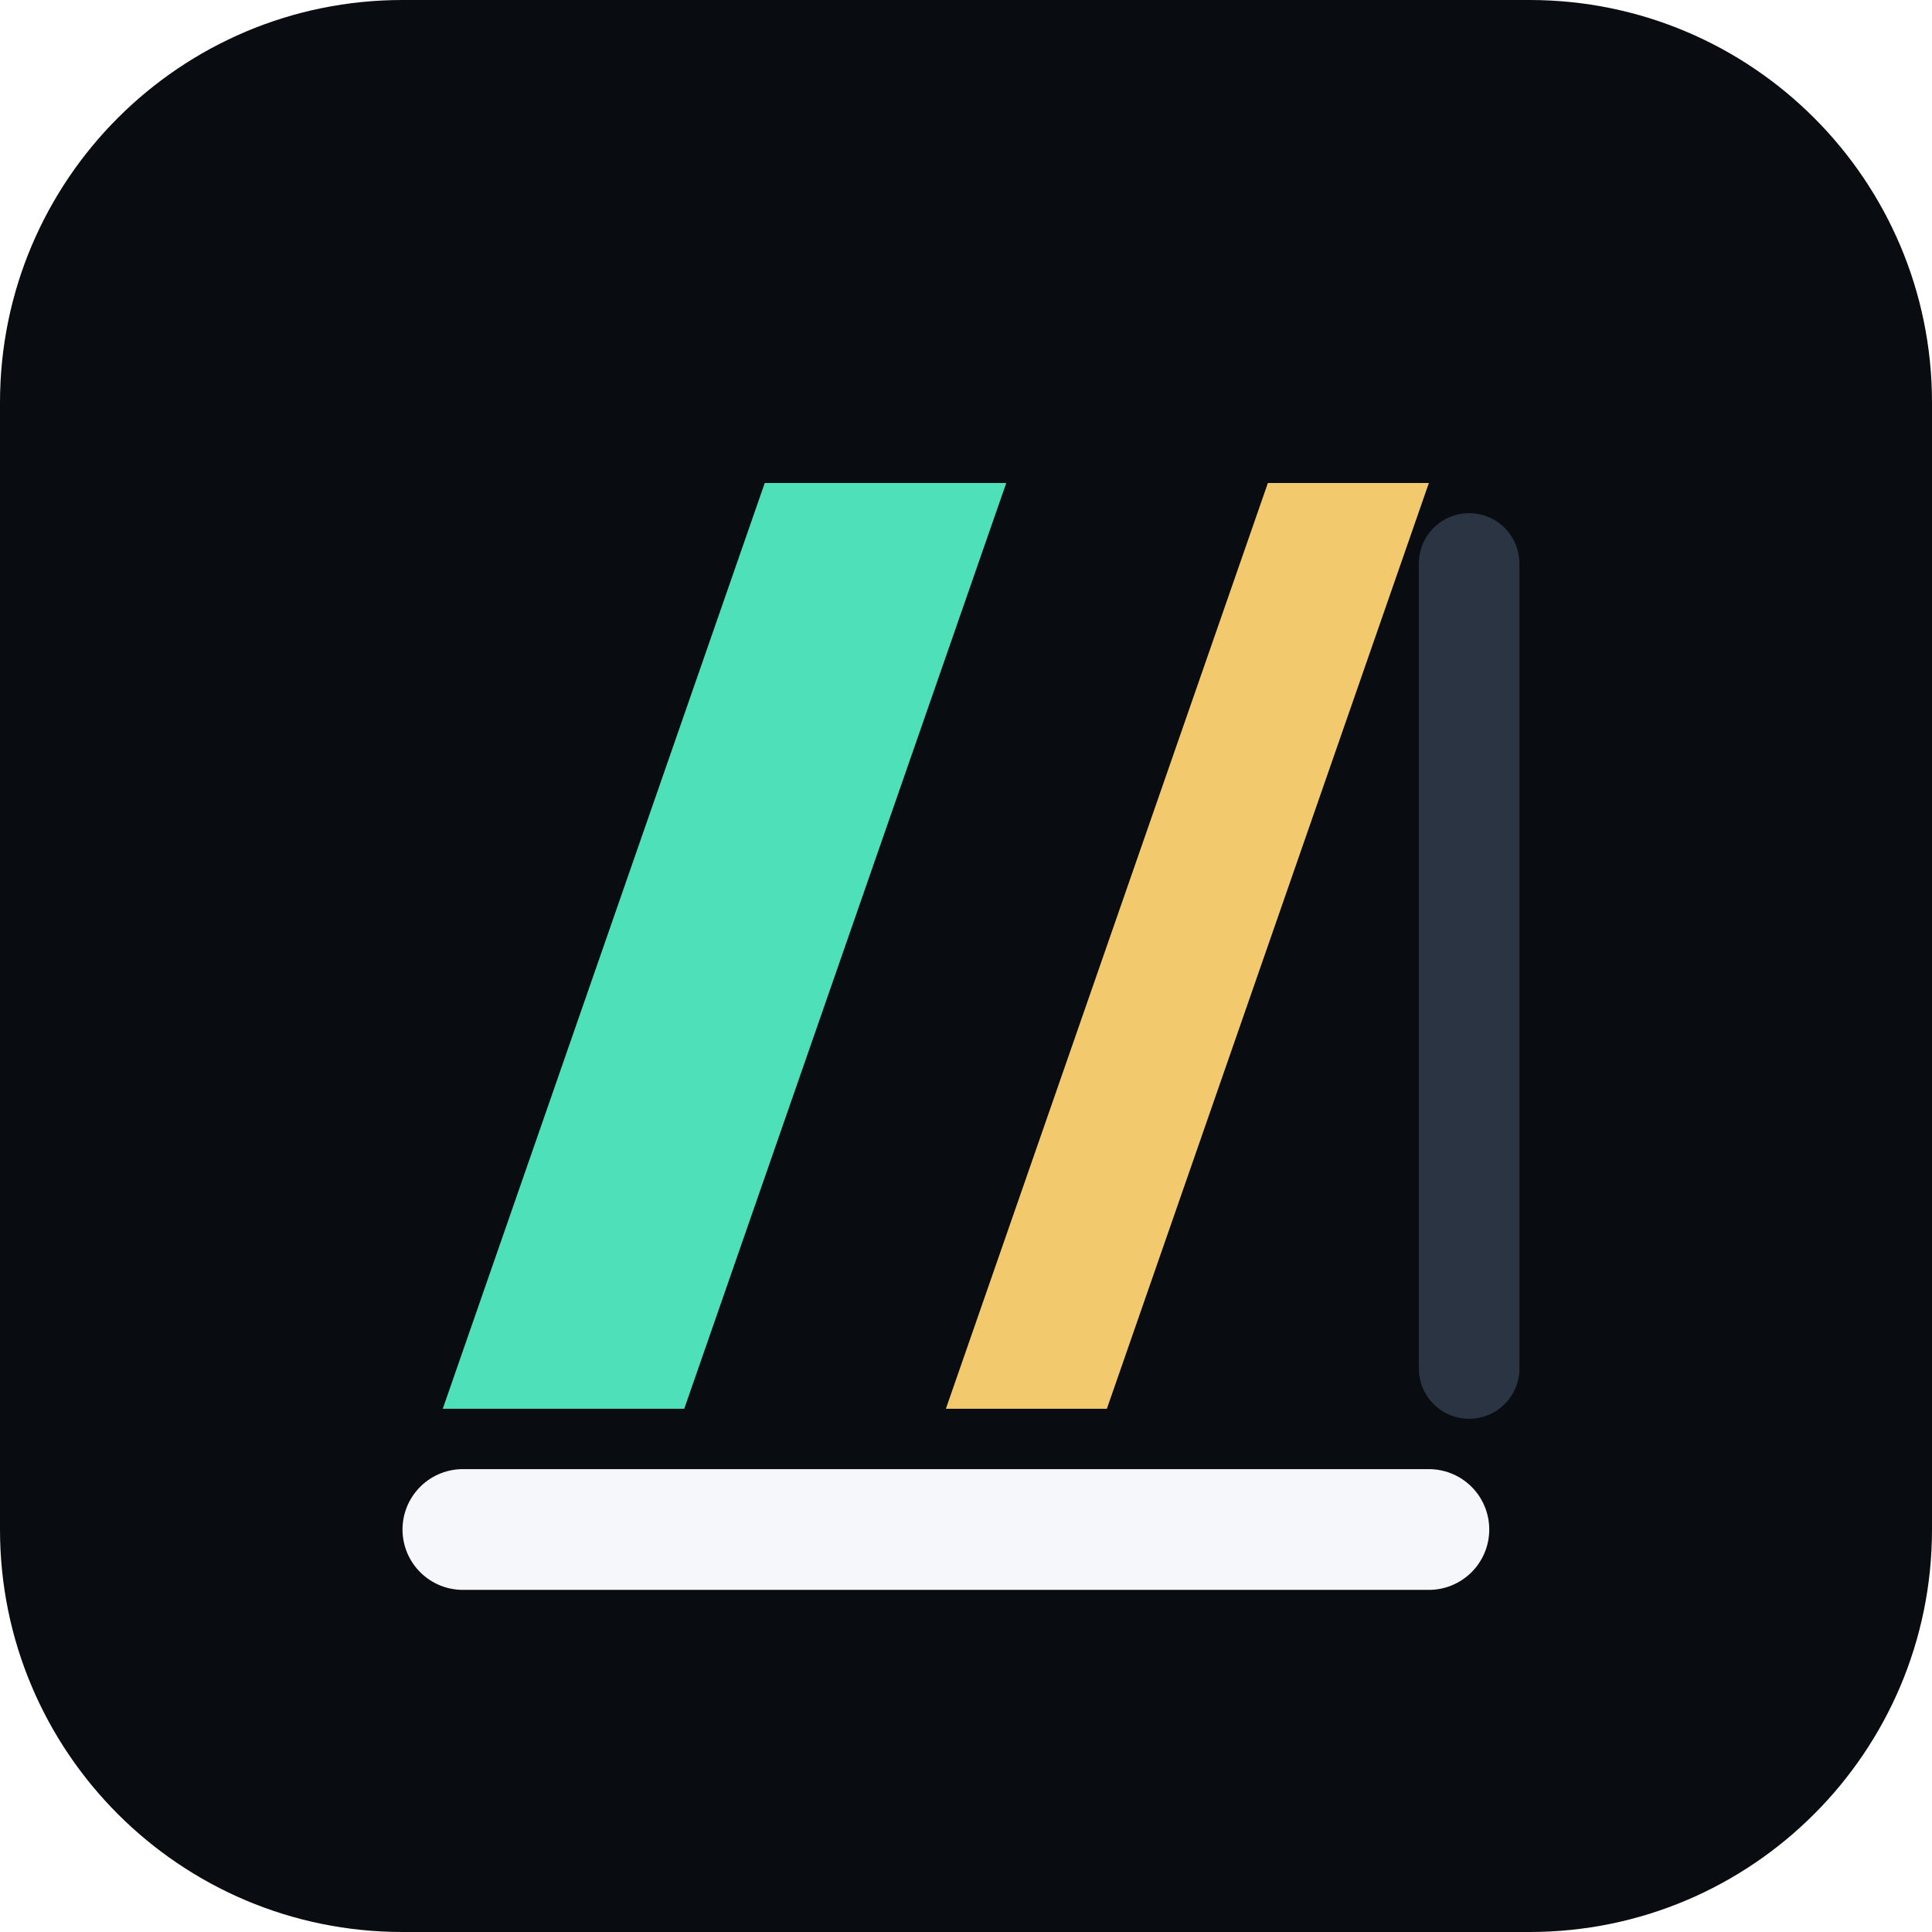
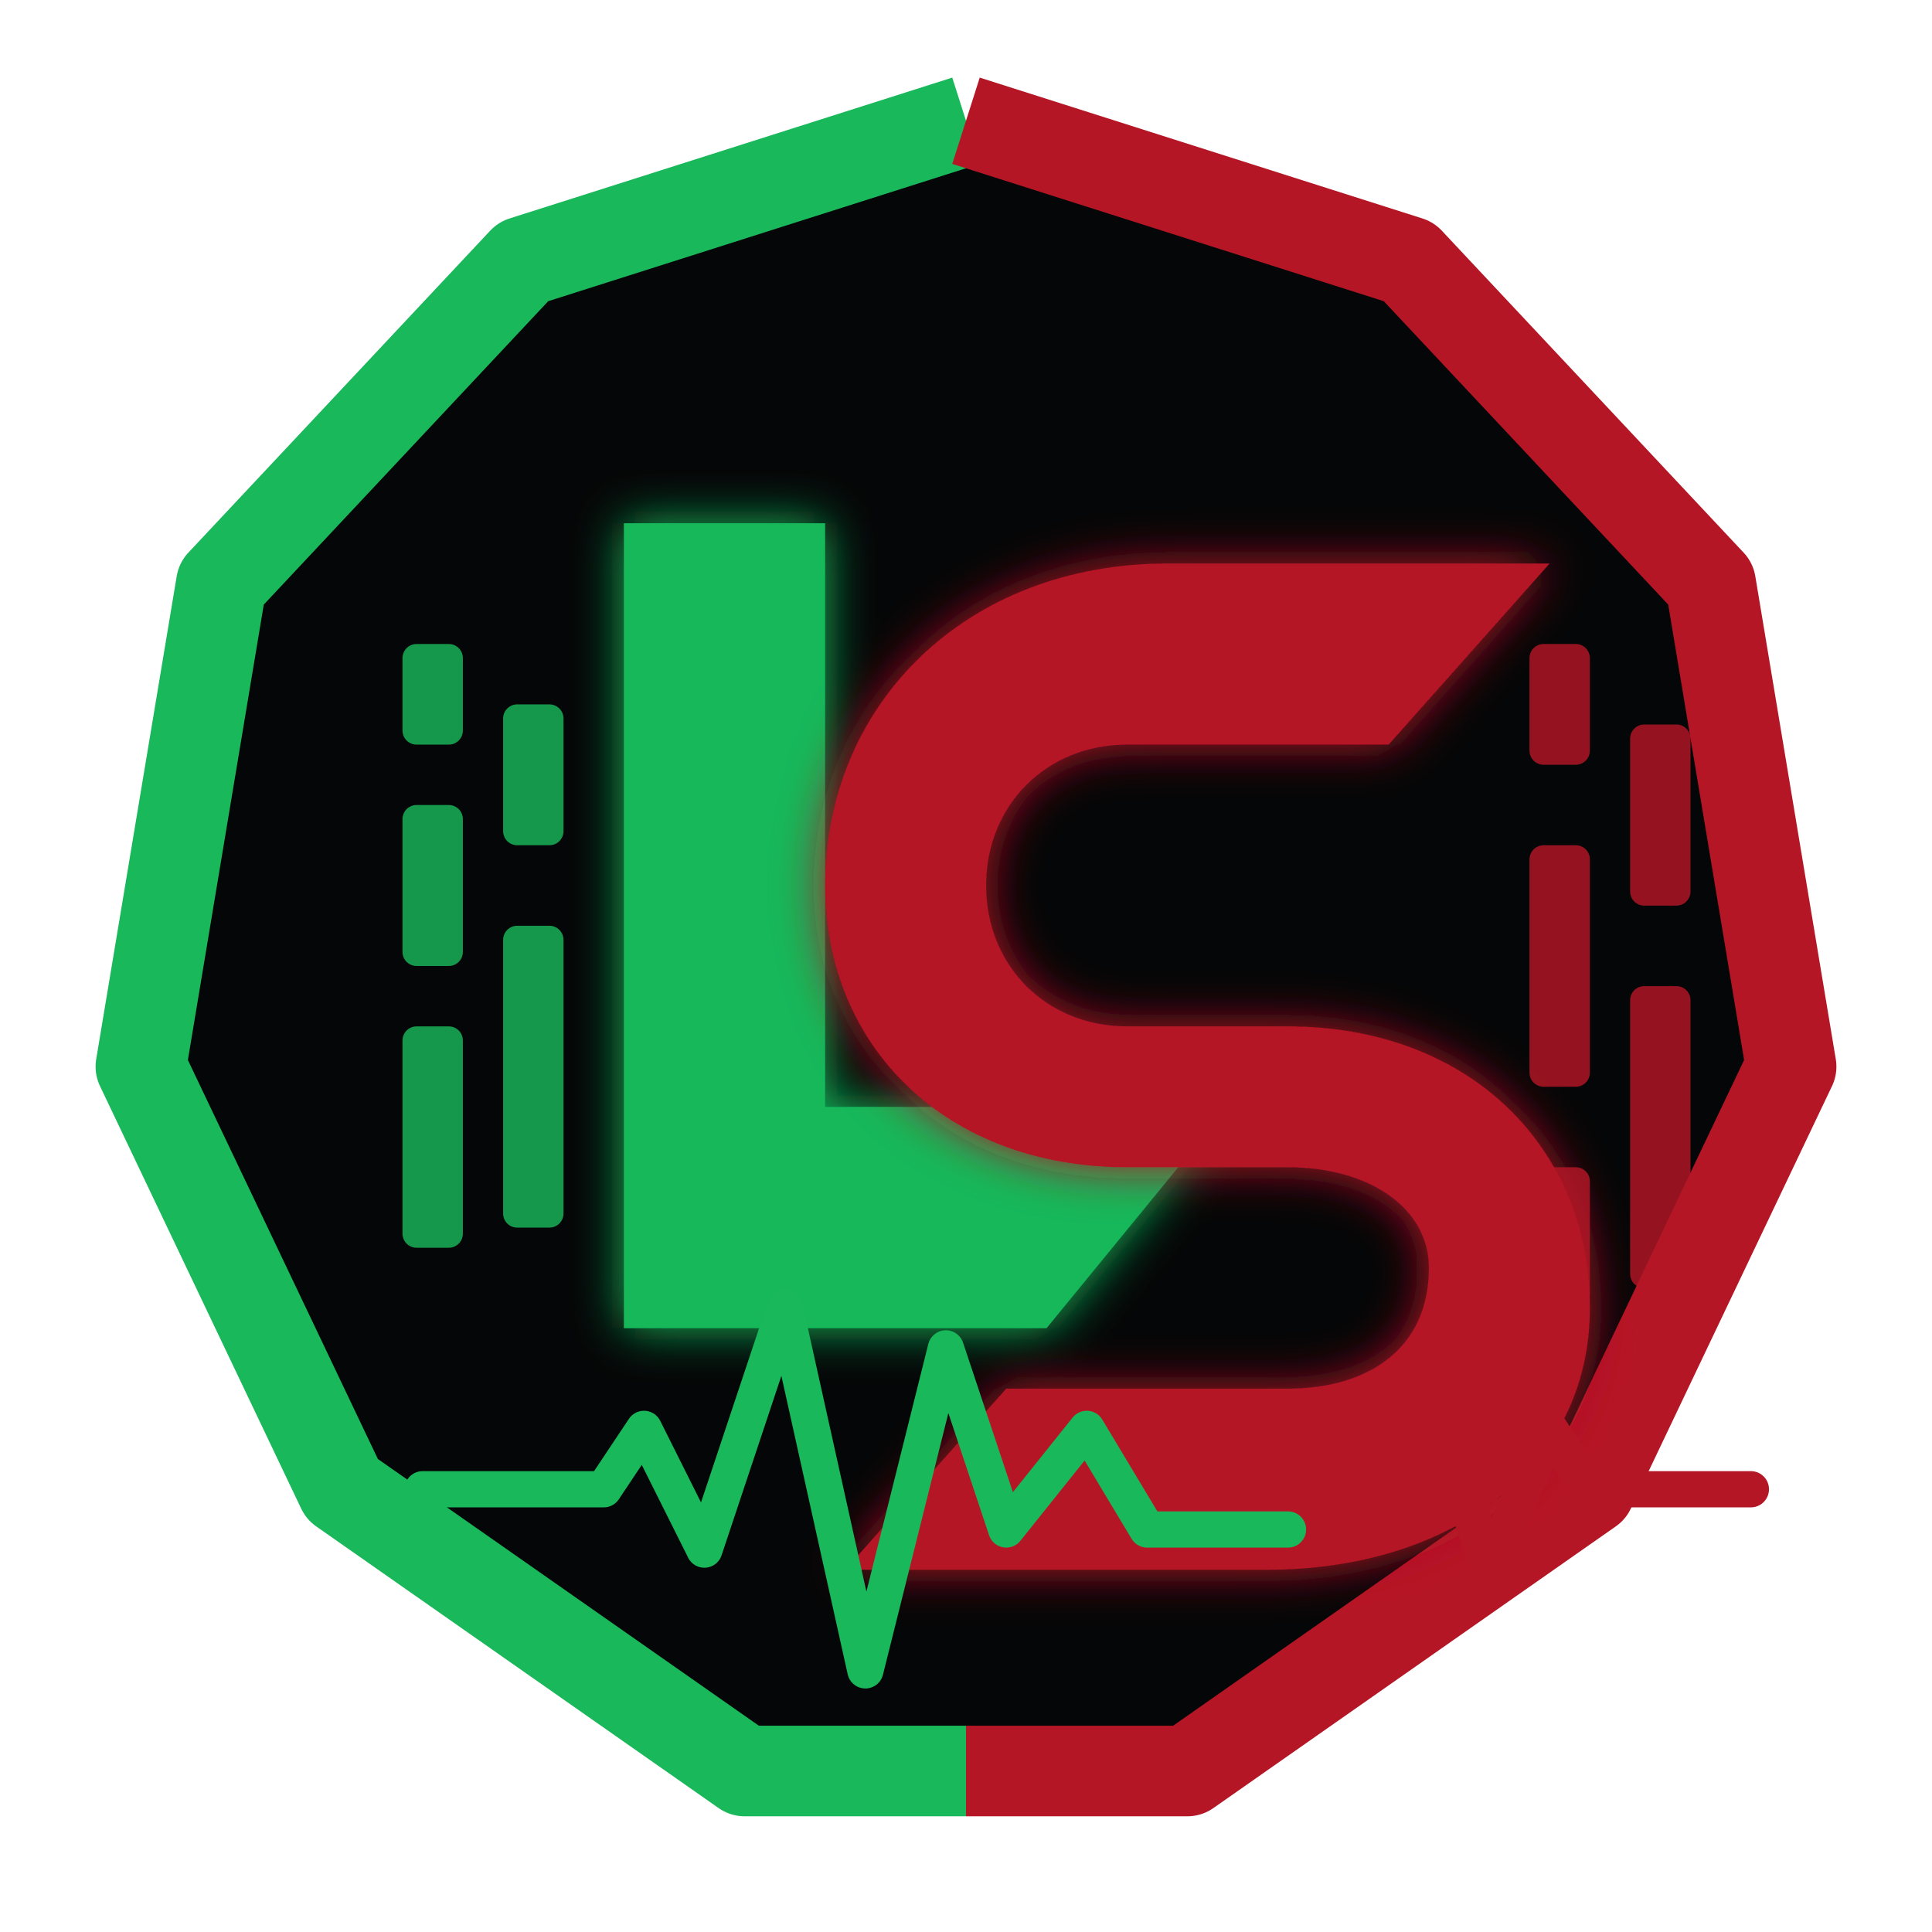
<svg xmlns="http://www.w3.org/2000/svg" viewBox="0 0 96 96" role="img" aria-labelledby="title desc">
-   <rect width="96" height="96" rx="20" fill="#090c10" />
-   <path d="M22 70 38 24h12L34 70H22Z" fill="#4ee0b8" />
-   <path d="M47 70 63 24h8L55 70h-8Z" fill="#f2c96d" />
-   <path d="M23 76h48" stroke="#f5f7fb" stroke-width="6" stroke-linecap="round" />
-   <path d="M73 28v40" stroke="#2b3442" stroke-width="5" stroke-linecap="round" />
+   <defs>
+     <filter id="softGlow" x="-20%" y="-20%" width="140%" height="140%">
+       <feGaussianBlur stdDeviation="1.2" result="blur" />
+       <feMerge>
+         <feMergeNode in="blur" />
+         <feMergeNode in="SourceGraphic" />
+       </feMerge>
+     </filter>
+   </defs>
+   <path d="M48 6 70 13 85 29 89 53 79 74 59 88 37 88 17 74 7 53 11 29 26 13Z" fill="#050607" />
+   <path d="M48 6 26 13 11 29 7 53 17 74 37 88 48 88" fill="none" stroke="#19b85a" stroke-width="4.5" stroke-linejoin="round" />
+   <path d="M48 6 70 13 85 29 89 53 79 74 59 88 48 88" fill="none" stroke="#b51626" stroke-width="4.5" stroke-linejoin="round" />
+   <path d="M31 26h10v29h20l-9 11H31Z" fill="#19b85a" filter="url(#softGlow)" />
+   <path d="M58 28h19l-8 9H56c-4 0-7 3-7 7s3 7 7 7h8c9 0 15 6 15 14s-7 13-16 13H42l8-9h14c4 0 7-2 7-6 0-3-3-5-7-5h-8c-9 0-15-6-15-14 0-9 7-16 17-16Z" fill="#b51626" filter="url(#softGlow)" />
+   <g fill="#19b85a" opacity="0.82">
+     <rect x="20" y="32" width="3" height="5" rx="0.7" />
+     <rect x="20" y="40" width="3" height="8" rx="0.7" />
+     <rect x="20" y="51" width="3" height="11" rx="0.7" />
+     <rect x="25" y="35" width="3" height="7" rx="0.7" />
+     <rect x="25" y="46" width="3" height="15" rx="0.7" />
+   </g>
+   <g fill="#b51626" opacity="0.82">
+     <rect x="76" y="32" width="3" height="6" rx="0.7" />
+     <rect x="76" y="42" width="3" height="12" rx="0.7" />
+     <rect x="76" y="58" width="3" height="7" rx="0.7" />
+     <rect x="81" y="36" width="3" height="9" rx="0.7" />
+     <rect x="81" y="49" width="3" height="15" rx="0.7" />
+   </g>
+   <path d="M21 74h9l2-3 3 6 4-12 4 18 4-16 3 9 4-5 3 5h7" fill="none" stroke="#19b85a" stroke-width="1.8" stroke-linecap="round" stroke-linejoin="round" />
+   <path d="M64 74h5l2-5 3 9 3-7 2 3h8" fill="none" stroke="#b51626" stroke-width="1.8" stroke-linecap="round" stroke-linejoin="round" />
</svg>
